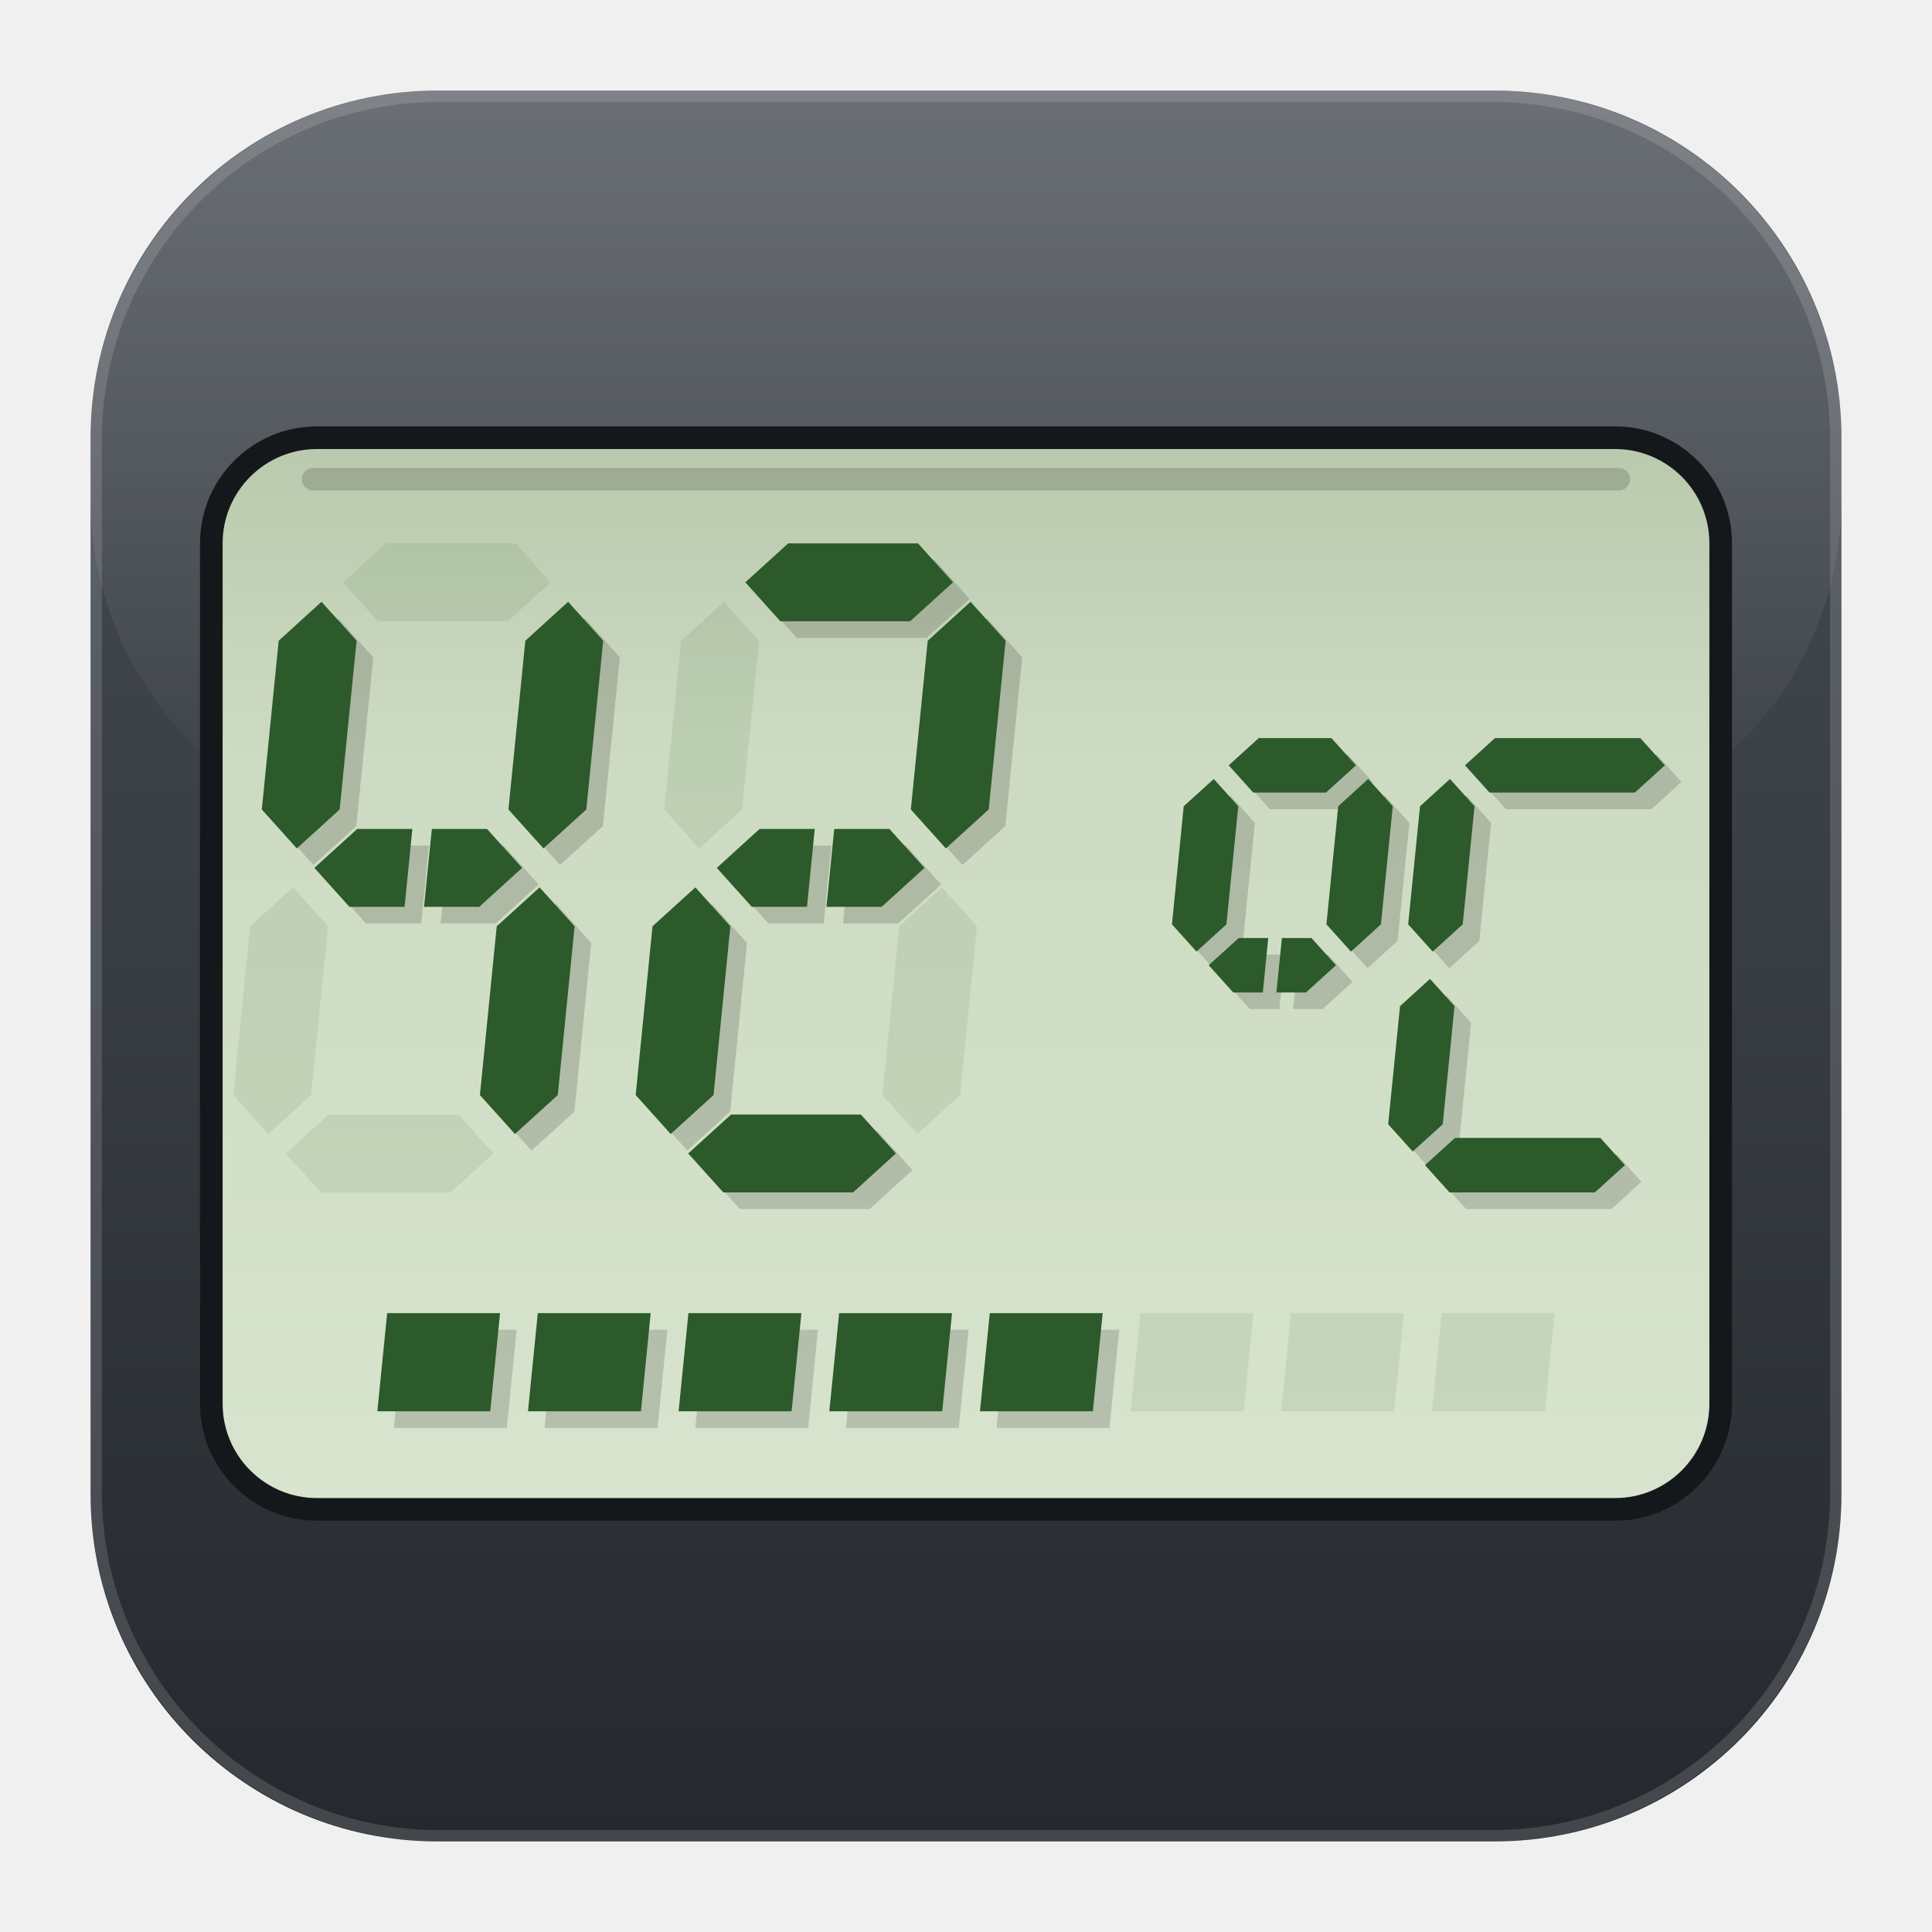
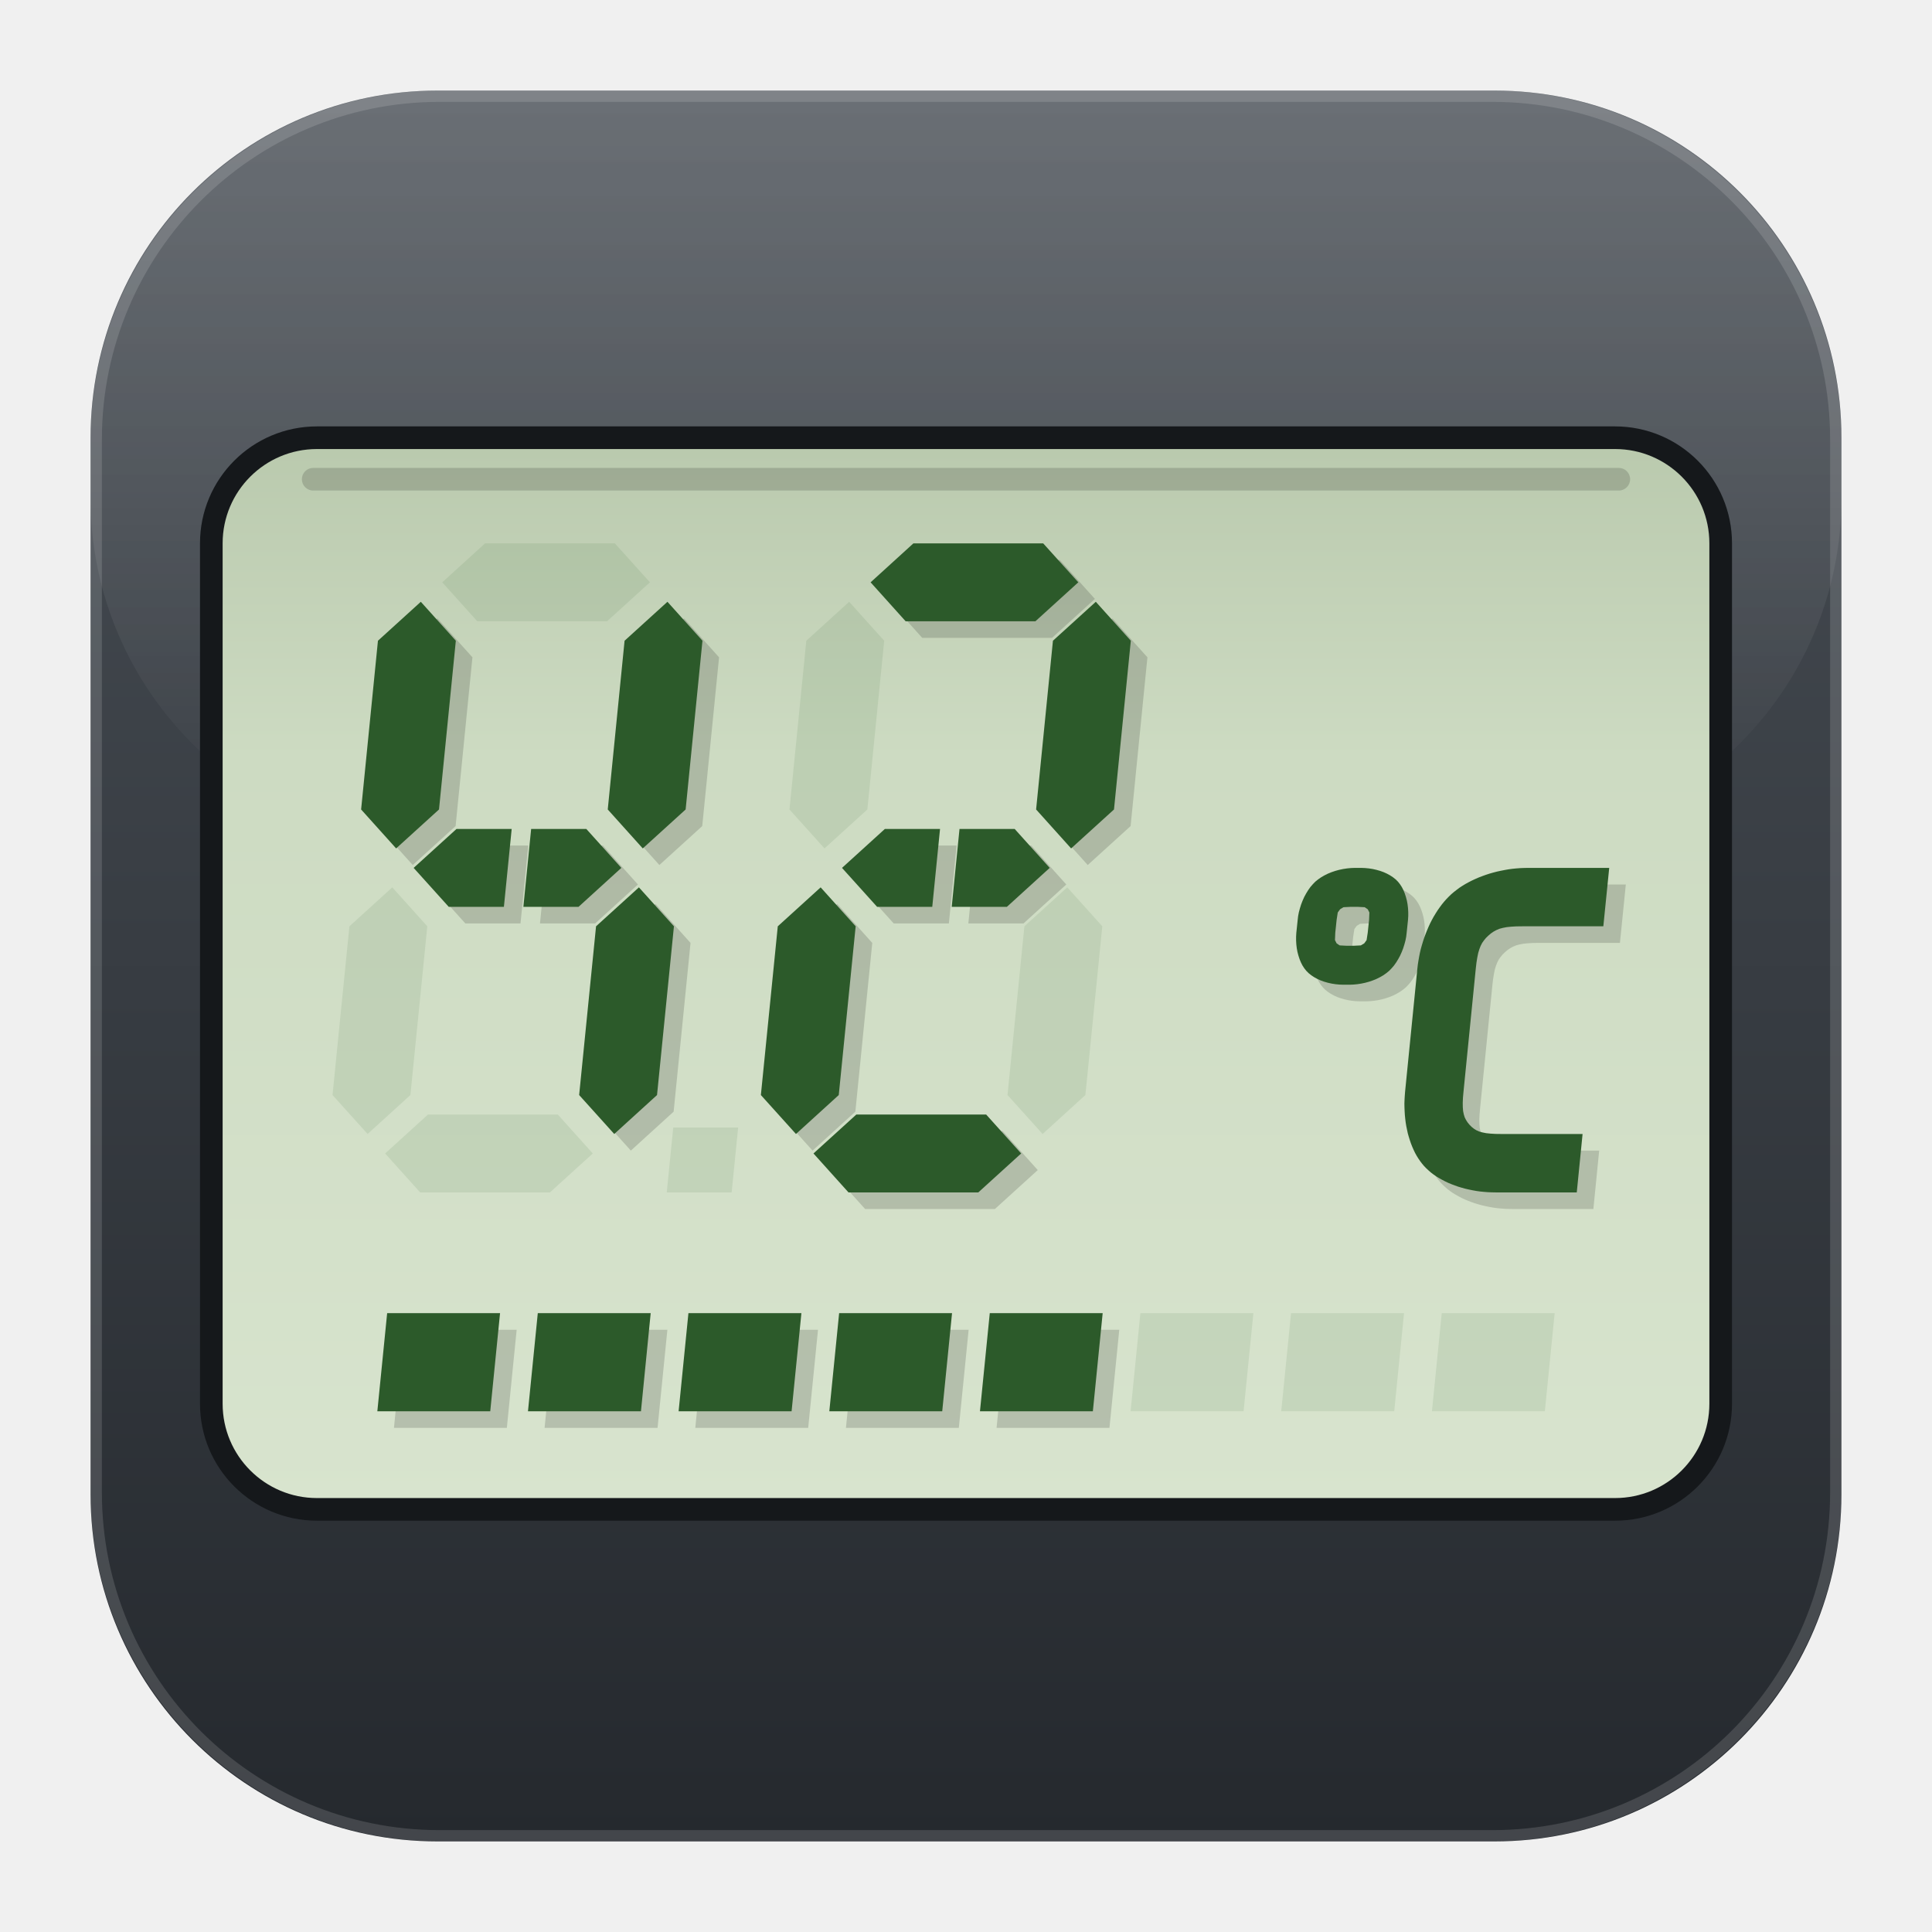
<svg xmlns="http://www.w3.org/2000/svg" width="256" height="256" viewBox="0 0 256 256">
  <defs>
    <linearGradient id="body" x1="0" y1="0" x2="0" y2="1">
      <stop offset="0" stop-color="#4a5057" />
      <stop offset="1" stop-color="#25292e" />
    </linearGradient>
    <linearGradient id="lcd" x1="0" y1="0" x2="0" y2="1">
      <stop offset="0" stop-color="#b9c9ad" />
      <stop offset="0.3" stop-color="#cddbc2" />
      <stop offset="1" stop-color="#d8e4ce" />
    </linearGradient>
    <linearGradient id="gloss" x1="0" y1="0" x2="0" y2="1">
      <stop offset="0" stop-color="#ffffff" stop-opacity="0.18" />
      <stop offset="1" stop-color="#ffffff" stop-opacity="0" />
    </linearGradient>
  </defs>
  <rect x="12" y="12" width="232" height="232" rx="46" fill="url(#body)" />
  <rect x="12.75" y="12.75" width="230.5" height="230.5" rx="45.5" fill="none" stroke="#ffffff" stroke-opacity="0.14" stroke-width="1.5" />
  <rect x="12" y="12" width="232" height="100" rx="46" fill="url(#gloss)" />
  <rect x="28" y="58" width="200" height="142" rx="14" fill="url(#lcd)" stroke="#15181b" stroke-width="3" />
  <rect x="40" y="62" width="176" height="3" rx="1.5" fill="#000000" fill-opacity="0.16" />
-   <polygon fill="#000000" fill-opacity="0.16" points="77.48,81.94 82.13,87.10 79.89,109.46 74.21,114.62 69.57,109.46 71.81,87.10" />
-   <polygon fill="#000000" fill-opacity="0.16" points="73.70,119.78 78.34,124.94 76.11,147.30 70.43,152.46 65.79,147.30 68.02,124.94" />
-   <polygon fill="#000000" fill-opacity="0.16" points="44.80,81.94 49.45,87.10 47.21,109.46 41.53,114.62 36.89,109.46 39.13,87.10" />
-   <polygon fill="#000000" fill-opacity="0.16" points="43.86,117.20 49.53,112.04 56.84,112.04 55.81,122.36 48.50,122.36" />
-   <polygon fill="#000000" fill-opacity="0.16" points="58.39,122.36 59.42,112.04 66.73,112.04 71.38,117.20 65.70,122.36" />
-   <polygon fill="#000000" fill-opacity="0.16" points="100.96,79.36 106.64,74.20 123.84,74.20 128.48,79.36 122.80,84.52 105.60,84.52" />
-   <polygon fill="#000000" fill-opacity="0.16" points="130.80,81.94 135.45,87.10 133.21,109.46 127.53,114.62 122.89,109.46 125.13,87.10" />
-   <polygon fill="#000000" fill-opacity="0.16" points="93.39,155.04 99.07,149.88 116.27,149.88 120.91,155.04 115.24,160.20 98.04,160.20" />
-   <polygon fill="#000000" fill-opacity="0.16" points="94.34,119.78 98.98,124.94 96.75,147.30 91.07,152.46 86.43,147.30 88.66,124.94" />
-   <polygon fill="#000000" fill-opacity="0.16" points="97.18,117.20 102.85,112.04 110.16,112.04 109.13,122.36 101.82,122.36" />
-   <polygon fill="#000000" fill-opacity="0.16" points="111.71,122.36 112.74,112.04 120.05,112.04 124.70,117.20 119.02,122.36" />
-   <polygon fill="#000000" fill-opacity="0.16" points="165.01,103.61 168.99,100.00 178.62,100.00 181.87,103.61 177.90,107.22 168.26,107.22" />
-   <polygon fill="#000000" fill-opacity="0.16" points="183.49,105.42 186.75,109.03 185.18,124.68 181.21,128.29 177.96,124.68 179.52,109.03" />
-   <polygon fill="#000000" fill-opacity="0.16" points="163.03,105.42 166.28,109.03 164.71,124.68 160.74,128.29 157.49,124.68 159.05,109.03" />
-   <polygon fill="#000000" fill-opacity="0.16" points="162.36,130.10 166.34,126.49 170.25,126.49 169.53,133.71 165.61,133.71" />
-   <polygon fill="#000000" fill-opacity="0.16" points="171.33,133.71 172.06,126.49 175.97,126.49 179.22,130.10 175.25,133.71" />
-   <polygon fill="#000000" fill-opacity="0.16" points="196.32,103.61 200.29,100.00 219.55,100.00 222.80,103.61 218.83,107.22 199.57,107.22" />
-   <polygon fill="#000000" fill-opacity="0.16" points="191.02,156.59 194.99,152.98 214.26,152.98 217.51,156.59 213.53,160.20 194.27,160.20" />
-   <polygon fill="#000000" fill-opacity="0.16" points="191.68,131.91 194.93,135.52 193.37,151.17 189.39,154.78 186.14,151.17 187.71,135.52" />
-   <polygon fill="#000000" fill-opacity="0.16" points="194.33,105.42 197.58,109.03 196.02,124.68 192.04,128.29 188.79,124.68 190.36,109.03" />
-   <polygon fill="#2c5a2a" fill-opacity="0.10" points="45.44,77.16 51.12,72.00 68.32,72.00 72.96,77.16 67.28,82.32 50.08,82.32" />
-   <polygon fill="#2c5a2a" points="75.28,79.74 79.93,84.90 77.69,107.26 72.01,112.42 67.37,107.26 69.61,84.90" />
-   <polygon fill="#2c5a2a" points="71.50,117.58 76.14,122.74 73.91,145.10 68.23,150.26 63.59,145.10 65.82,122.74" />
-   <polygon fill="#2c5a2a" fill-opacity="0.10" points="37.87,152.84 43.55,147.68 60.75,147.68 65.39,152.84 59.72,158.00 42.52,158.00" />
-   <polygon fill="#2c5a2a" fill-opacity="0.10" points="38.82,117.58 43.46,122.74 41.23,145.10 35.55,150.26 30.91,145.10 33.14,122.74" />
-   <polygon fill="#2c5a2a" points="42.60,79.74 47.25,84.90 45.01,107.26 39.33,112.42 34.69,107.26 36.93,84.90" />
-   <polygon fill="#2c5a2a" points="41.66,115.00 47.33,109.84 54.64,109.84 53.61,120.16 46.30,120.16" />
-   <polygon fill="#2c5a2a" points="56.19,120.16 57.22,109.84 64.53,109.84 69.18,115.00 63.50,120.16" />
-   <polygon fill="#2c5a2a" points="98.76,77.16 104.44,72.00 121.64,72.00 126.28,77.16 120.60,82.32 103.40,82.32" />
-   <polygon fill="#2c5a2a" points="128.60,79.74 133.25,84.90 131.01,107.26 125.33,112.42 120.69,107.26 122.93,84.90" />
-   <polygon fill="#2c5a2a" fill-opacity="0.10" points="124.82,117.58 129.46,122.74 127.23,145.10 121.55,150.26 116.91,145.10 119.14,122.74" />
-   <polygon fill="#2c5a2a" points="91.19,152.84 96.87,147.68 114.07,147.68 118.71,152.84 113.04,158.00 95.84,158.00" />
-   <polygon fill="#2c5a2a" points="92.14,117.58 96.78,122.74 94.55,145.10 88.87,150.26 84.23,145.10 86.46,122.74" />
-   <polygon fill="#2c5a2a" fill-opacity="0.10" points="95.92,79.74 100.57,84.90 98.33,107.26 92.65,112.42 88.01,107.26 90.25,84.90" />
-   <polygon fill="#2c5a2a" points="94.98,115.00 100.65,109.84 107.96,109.84 106.93,120.16 99.62,120.16" />
-   <polygon fill="#2c5a2a" points="109.51,120.16 110.54,109.84 117.85,109.84 122.50,115.00 116.82,120.16" />
-   <polygon fill="#2c5a2a" points="162.81,101.41 166.79,97.80 176.42,97.80 179.67,101.41 175.70,105.02 166.06,105.02" />
-   <polygon fill="#2c5a2a" points="181.29,103.22 184.55,106.83 182.98,122.48 179.01,126.09 175.76,122.48 177.32,106.83" />
-   <polygon fill="#2c5a2a" points="160.83,103.22 164.08,106.83 162.51,122.48 158.54,126.09 155.29,122.48 156.85,106.83" />
-   <polygon fill="#2c5a2a" points="160.16,127.90 164.14,124.29 168.05,124.29 167.33,131.51 163.41,131.51" />
-   <polygon fill="#2c5a2a" points="169.13,131.51 169.86,124.29 173.77,124.29 177.02,127.90 173.05,131.51" />
-   <polygon fill="#2c5a2a" points="194.12,101.41 198.09,97.80 217.35,97.80 220.60,101.41 216.63,105.02 197.37,105.02" />
-   <polygon fill="#2c5a2a" points="188.82,154.39 192.79,150.78 212.06,150.78 215.31,154.39 211.33,158.00 192.07,158.00" />
-   <polygon fill="#2c5a2a" points="189.48,129.71 192.73,133.32 191.17,148.97 187.19,152.58 183.94,148.97 185.51,133.32" />
-   <polygon fill="#2c5a2a" points="192.13,103.22 195.38,106.83 193.82,122.48 189.84,126.09 186.59,122.48 188.16,106.83" />
+   <polygon fill="#000000" fill-opacity="0.16" points="90.64,81.94 95.28,87.10 93.05,109.46 87.37,114.62 82.73,109.46 84.96,87.10" />
+   <polygon fill="#000000" fill-opacity="0.16" points="86.86,119.78 91.50,124.94 89.26,147.30 83.59,152.46 78.94,147.30 81.18,124.94" />
+   <polygon fill="#000000" fill-opacity="0.16" points="57.96,81.94 62.60,87.10 60.37,109.46 54.69,114.62 50.05,109.46 52.28,87.10" />
+   <polygon fill="#000000" fill-opacity="0.16" points="57.01,117.20 62.69,112.04 70.00,112.04 68.97,122.36 61.66,122.36" />
+   <polygon fill="#000000" fill-opacity="0.16" points="71.55,122.36 72.58,112.04 79.89,112.04 84.53,117.20 78.86,122.36" />
+   <polygon fill="#000000" fill-opacity="0.16" points="117.56,79.36 123.23,74.20 140.43,74.20 145.08,79.36 139.40,84.52 122.20,84.52" />
+   <polygon fill="#000000" fill-opacity="0.16" points="147.40,81.94 152.04,87.10 149.81,109.46 144.13,114.62 139.49,109.46 141.72,87.10" />
+   <polygon fill="#000000" fill-opacity="0.16" points="109.99,155.04 115.67,149.88 132.87,149.88 137.51,155.04 131.83,160.20 114.63,160.20" />
+   <polygon fill="#000000" fill-opacity="0.16" points="110.94,119.78 115.58,124.94 113.34,147.30 107.67,152.46 103.02,147.30 105.26,124.94" />
+   <polygon fill="#000000" fill-opacity="0.16" points="113.77,117.20 119.45,112.04 126.76,112.04 125.73,122.36 118.42,122.36" />
+   <polygon fill="#000000" fill-opacity="0.16" points="128.31,122.36 129.34,112.04 136.65,112.04 141.29,117.20 135.62,122.36" />
+   <polygon fill="#000000" fill-opacity="0.16" points="174.15,124.08 174.21,123.57 174.31,123.06 174.45,122.54 174.61,122.03 174.80,121.54 175.02,121.05 175.27,120.59 175.54,120.15 175.83,119.74 176.15,119.37 176.48,119.03 176.85,118.73 177.25,118.45 177.68,118.20 178.14,117.97 178.63,117.77 179.13,117.60 179.64,117.46 180.16,117.35 180.68,117.27 181.20,117.22 181.71,117.20 182.57,117.20 183.08,117.22 183.59,117.27 184.10,117.35 184.59,117.46 185.08,117.60 185.55,117.77 185.99,117.97 186.41,118.20 186.79,118.45 187.14,118.73 187.44,119.03 187.71,119.37 187.95,119.74 188.16,120.15 188.34,120.59 188.49,121.05 188.62,121.54 188.71,122.03 188.77,122.54 188.80,123.06 188.80,123.57 188.77,124.08 188.59,125.80 188.53,126.31 188.43,126.82 188.29,127.34 188.13,127.85 187.94,128.34 187.72,128.83 187.47,129.29 187.20,129.73 186.91,130.14 186.59,130.51 186.26,130.85 185.89,131.15 185.49,131.43 185.06,131.68 184.60,131.91 184.11,132.11 183.61,132.28 183.10,132.42 182.58,132.53 182.06,132.61 181.54,132.66 181.03,132.68 180.17,132.68 179.66,132.66 179.15,132.61 178.64,132.53 178.15,132.42 177.66,132.28 177.19,132.11 176.75,131.91 176.33,131.68 175.95,131.43 175.60,131.15 175.30,130.85 175.03,130.51 174.79,130.14 174.58,129.73 174.40,129.29 174.25,128.83 174.12,128.34 174.03,127.85 173.97,127.34 173.94,126.82 173.94,126.31 173.97,125.80 174.15,124.08 179.31,124.08 179.13,125.80 179.09,126.77 179.31,127.20 179.71,127.47 180.68,127.52 181.54,127.52 182.52,127.47 182.97,127.20 183.28,126.77 183.43,125.80 183.61,124.08 183.65,123.11 183.43,122.68 183.03,122.41 182.06,122.36 181.20,122.36 180.22,122.41 179.77,122.68 179.46,123.11 179.31,124.08 174.15,124.08 214.65,124.94 203.90,124.94 203.12,124.95 202.44,124.99 201.85,125.05 201.33,125.15 200.88,125.27 200.48,125.44 200.11,125.64 199.76,125.88 199.42,126.17 199.10,126.48 198.83,126.81 198.59,127.15 198.39,127.54 198.22,127.98 198.07,128.48 197.95,129.07 197.84,129.75 197.75,130.53 196.12,146.87 196.05,147.65 196.02,148.33 196.03,148.92 196.07,149.42 196.16,149.86 196.28,150.25 196.45,150.59 196.66,150.92 196.91,151.23 197.20,151.52 197.50,151.76 197.82,151.96 198.19,152.13 198.62,152.25 199.12,152.35 199.69,152.41 200.37,152.45 201.15,152.46 211.90,152.46 211.13,160.20 200.38,160.20 199.86,160.19 199.35,160.17 198.84,160.13 198.33,160.08 197.83,160.01 197.33,159.92 196.84,159.82 196.36,159.71 195.89,159.58 195.42,159.44 194.97,159.28 194.52,159.11 194.09,158.93 193.67,158.73 193.27,158.52 192.88,158.30 192.50,158.07 192.14,157.82 191.80,157.56 191.48,157.28 191.18,157.00 190.89,156.70 190.63,156.39 190.38,156.06 190.14,155.71 189.91,155.34 189.70,154.96 189.51,154.56 189.33,154.15 189.16,153.72 189.01,153.28 188.87,152.83 188.74,152.37 188.64,151.90 188.54,151.42 188.46,150.93 188.40,150.44 188.35,149.94 188.32,149.44 188.30,148.93 188.29,148.42 188.31,147.90 188.34,147.39 188.38,146.87 190.01,130.53 190.07,130.01 190.15,129.50 190.24,128.98 190.34,128.47 190.46,127.96 190.60,127.46 190.75,126.96 190.91,126.47 191.09,125.98 191.28,125.50 191.48,125.03 191.69,124.57 191.92,124.12 192.16,123.68 192.42,123.25 192.68,122.84 192.96,122.44 193.24,122.06 193.54,121.69 193.85,121.34 194.17,121.01 194.49,120.70 194.84,120.40 195.20,120.12 195.57,119.84 195.97,119.58 196.38,119.33 196.80,119.10 197.23,118.88 197.68,118.67 198.14,118.47 198.61,118.29 199.08,118.12 199.57,117.96 200.06,117.82 200.56,117.69 201.07,117.58 201.58,117.48 202.09,117.39 202.61,117.32 203.12,117.27 203.64,117.23 204.16,117.21 204.68,117.20 215.43,117.20 214.65,124.94 174.15,124.08" />
+   <polygon fill="#2c5a2a" fill-opacity="0.10" points="58.60,77.16 64.27,72.00 81.47,72.00 86.12,77.16 80.44,82.32 63.24,82.32" />
+   <polygon fill="#2c5a2a" points="88.44,79.74 93.08,84.90 90.85,107.26 85.17,112.42 80.53,107.26 82.76,84.90" />
+   <polygon fill="#2c5a2a" points="84.66,117.58 89.30,122.74 87.06,145.10 81.39,150.26 76.74,145.10 78.98,122.74" />
+   <polygon fill="#2c5a2a" fill-opacity="0.10" points="51.03,152.84 56.71,147.68 73.91,147.68 78.55,152.84 72.87,158.00 55.67,158.00" />
+   <polygon fill="#2c5a2a" fill-opacity="0.10" points="51.98,117.58 56.62,122.74 54.38,145.10 48.71,150.26 44.06,145.10 46.30,122.74" />
+   <polygon fill="#2c5a2a" points="55.76,79.74 60.40,84.90 58.17,107.26 52.49,112.42 47.85,107.26 50.08,84.90" />
+   <polygon fill="#2c5a2a" points="54.81,115.00 60.49,109.84 67.80,109.84 66.77,120.16 59.46,120.16" />
+   <polygon fill="#2c5a2a" points="69.35,120.16 70.38,109.84 77.69,109.84 82.33,115.00 76.66,120.16" />
+   <polygon fill="#2c5a2a" fill-opacity="0.10" points="89.21,149.40 97.81,149.40 96.95,158.00 88.35,158.00 89.21,149.40" />
+   <polygon fill="#2c5a2a" points="115.36,77.16 121.03,72.00 138.23,72.00 142.88,77.16 137.20,82.32 120.00,82.32" />
+   <polygon fill="#2c5a2a" points="145.20,79.74 149.84,84.90 147.61,107.26 141.93,112.42 137.29,107.26 139.52,84.90" />
+   <polygon fill="#2c5a2a" fill-opacity="0.10" points="141.42,117.58 146.06,122.74 143.82,145.10 138.15,150.26 133.50,145.10 135.74,122.74" />
+   <polygon fill="#2c5a2a" points="107.79,152.84 113.47,147.68 130.67,147.68 135.31,152.84 129.63,158.00 112.43,158.00" />
+   <polygon fill="#2c5a2a" points="108.74,117.58 113.38,122.74 111.14,145.10 105.47,150.26 100.82,145.10 103.06,122.74" />
+   <polygon fill="#2c5a2a" fill-opacity="0.10" points="112.52,79.74 117.16,84.90 114.93,107.26 109.25,112.42 104.61,107.26 106.84,84.90" />
+   <polygon fill="#2c5a2a" points="111.57,115.00 117.25,109.84 124.56,109.84 123.53,120.16 116.22,120.16" />
+   <polygon fill="#2c5a2a" points="126.11,120.16 127.14,109.84 134.45,109.84 139.09,115.00 133.42,120.16" />
+   <polygon fill="#2c5a2a" points="171.95,121.88 172.01,121.37 172.11,120.86 172.25,120.34 172.41,119.83 172.60,119.34 172.82,118.85 173.07,118.39 173.34,117.95 173.63,117.54 173.95,117.17 174.28,116.83 174.65,116.53 175.05,116.25 175.48,116.00 175.94,115.77 176.43,115.57 176.93,115.40 177.44,115.26 177.96,115.15 178.48,115.07 179.00,115.02 179.51,115.00 180.37,115.00 180.88,115.02 181.39,115.07 181.90,115.15 182.39,115.26 182.88,115.40 183.35,115.57 183.79,115.77 184.21,116.00 184.59,116.25 184.94,116.53 185.24,116.83 185.51,117.17 185.75,117.54 185.96,117.95 186.14,118.39 186.29,118.85 186.42,119.34 186.51,119.83 186.57,120.34 186.60,120.86 186.60,121.37 186.57,121.88 186.39,123.60 186.33,124.11 186.23,124.62 186.09,125.14 185.93,125.65 185.74,126.14 185.52,126.63 185.27,127.09 185.00,127.53 184.71,127.94 184.39,128.31 184.06,128.65 183.69,128.95 183.29,129.23 182.86,129.48 182.40,129.71 181.91,129.91 181.41,130.08 180.90,130.22 180.38,130.33 179.86,130.41 179.34,130.46 178.83,130.48 177.97,130.48 177.46,130.46 176.95,130.41 176.44,130.33 175.95,130.22 175.46,130.08 174.99,129.91 174.55,129.71 174.13,129.48 173.75,129.23 173.40,128.95 173.10,128.65 172.83,128.31 172.59,127.94 172.38,127.53 172.20,127.09 172.05,126.63 171.92,126.14 171.83,125.65 171.77,125.14 171.74,124.62 171.74,124.11 171.77,123.60 171.95,121.88 177.11,121.88 176.93,123.60 176.89,124.57 177.11,125.00 177.51,125.27 178.48,125.32 179.34,125.32 180.32,125.27 180.77,125.00 181.08,124.57 181.23,123.60 181.41,121.88 181.45,120.91 181.23,120.48 180.83,120.21 179.86,120.16 179.00,120.16 178.02,120.21 177.57,120.48 177.26,120.91 177.11,121.88 171.95,121.88 212.45,122.74 201.70,122.74 200.92,122.75 200.24,122.79 199.65,122.85 199.13,122.95 198.68,123.07 198.28,123.24 197.91,123.44 197.56,123.68 197.22,123.97 196.90,124.28 196.63,124.61 196.39,124.95 196.19,125.34 196.02,125.78 195.87,126.28 195.75,126.87 195.64,127.55 195.55,128.33 193.92,144.67 193.85,145.45 193.82,146.13 193.83,146.72 193.87,147.22 193.96,147.66 194.08,148.05 194.25,148.39 194.46,148.72 194.71,149.03 195.00,149.32 195.30,149.56 195.62,149.76 195.99,149.93 196.42,150.05 196.92,150.15 197.49,150.21 198.17,150.25 198.95,150.26 209.70,150.26 208.93,158.00 198.18,158.00 197.66,157.99 197.15,157.97 196.64,157.93 196.13,157.88 195.63,157.81 195.13,157.72 194.64,157.62 194.16,157.51 193.69,157.38 193.22,157.24 192.77,157.08 192.32,156.91 191.89,156.73 191.47,156.53 191.07,156.32 190.68,156.10 190.30,155.87 189.94,155.62 189.60,155.36 189.28,155.08 188.98,154.80 188.69,154.50 188.43,154.19 188.18,153.86 187.94,153.51 187.71,153.14 187.50,152.76 187.31,152.36 187.13,151.95 186.96,151.52 186.81,151.08 186.67,150.63 186.54,150.17 186.44,149.70 186.34,149.22 186.26,148.73 186.20,148.24 186.15,147.74 186.12,147.24 186.10,146.73 186.09,146.22 186.11,145.70 186.14,145.19 186.18,144.67 187.81,128.33 187.87,127.81 187.95,127.30 188.04,126.78 188.14,126.27 188.26,125.76 188.40,125.26 188.55,124.76 188.71,124.27 188.89,123.78 189.08,123.30 189.28,122.83 189.49,122.37 189.72,121.92 189.96,121.48 190.22,121.05 190.48,120.64 190.76,120.24 191.04,119.86 191.34,119.49 191.65,119.14 191.97,118.81 192.29,118.50 192.64,118.20 193.00,117.92 193.37,117.64 193.77,117.38 194.18,117.13 194.60,116.90 195.03,116.68 195.48,116.47 195.94,116.27 196.41,116.09 196.88,115.92 197.37,115.76 197.86,115.62 198.36,115.49 198.87,115.38 199.38,115.28 199.89,115.19 200.41,115.12 200.92,115.07 201.44,115.03 201.96,115.01 202.48,115.00 213.23,115.00 212.45,122.74 171.95,121.88" />
  <polygon fill="#000000" fill-opacity="0.16" points="53.50,176.20 68.46,176.20 67.16,189.20 52.20,189.20" />
  <polygon fill="#000000" fill-opacity="0.16" points="73.46,176.20 88.43,176.20 87.13,189.20 72.16,189.20" />
  <polygon fill="#000000" fill-opacity="0.16" points="93.42,176.20 108.39,176.20 107.09,189.20 92.13,189.20" />
  <polygon fill="#000000" fill-opacity="0.16" points="113.39,176.20 128.35,176.20 127.05,189.20 112.09,189.20" />
  <polygon fill="#000000" fill-opacity="0.16" points="133.35,176.20 148.31,176.20 147.01,189.20 132.05,189.20" />
  <polygon fill="#2c5a2a" points="51.30,174.00 66.26,174.00 64.96,187.00 50.00,187.00" />
  <polygon fill="#2c5a2a" points="71.26,174.00 86.22,174.00 84.93,187.00 69.96,187.00" />
  <polygon fill="#2c5a2a" points="91.22,174.00 106.19,174.00 104.89,187.00 89.92,187.00" />
  <polygon fill="#2c5a2a" points="111.19,174.00 126.15,174.00 124.85,187.00 109.89,187.00" />
  <polygon fill="#2c5a2a" points="131.15,174.00 146.11,174.00 144.81,187.00 129.85,187.00" />
  <polygon fill="#2c5a2a" fill-opacity="0.10" points="151.11,174.00 166.08,174.00 164.78,187.00 149.81,187.00" />
  <polygon fill="#2c5a2a" fill-opacity="0.10" points="171.07,174.00 186.04,174.00 184.74,187.00 169.77,187.00" />
  <polygon fill="#2c5a2a" fill-opacity="0.10" points="191.04,174.00 206.00,174.00 204.70,187.00 189.74,187.00" />
</svg>
